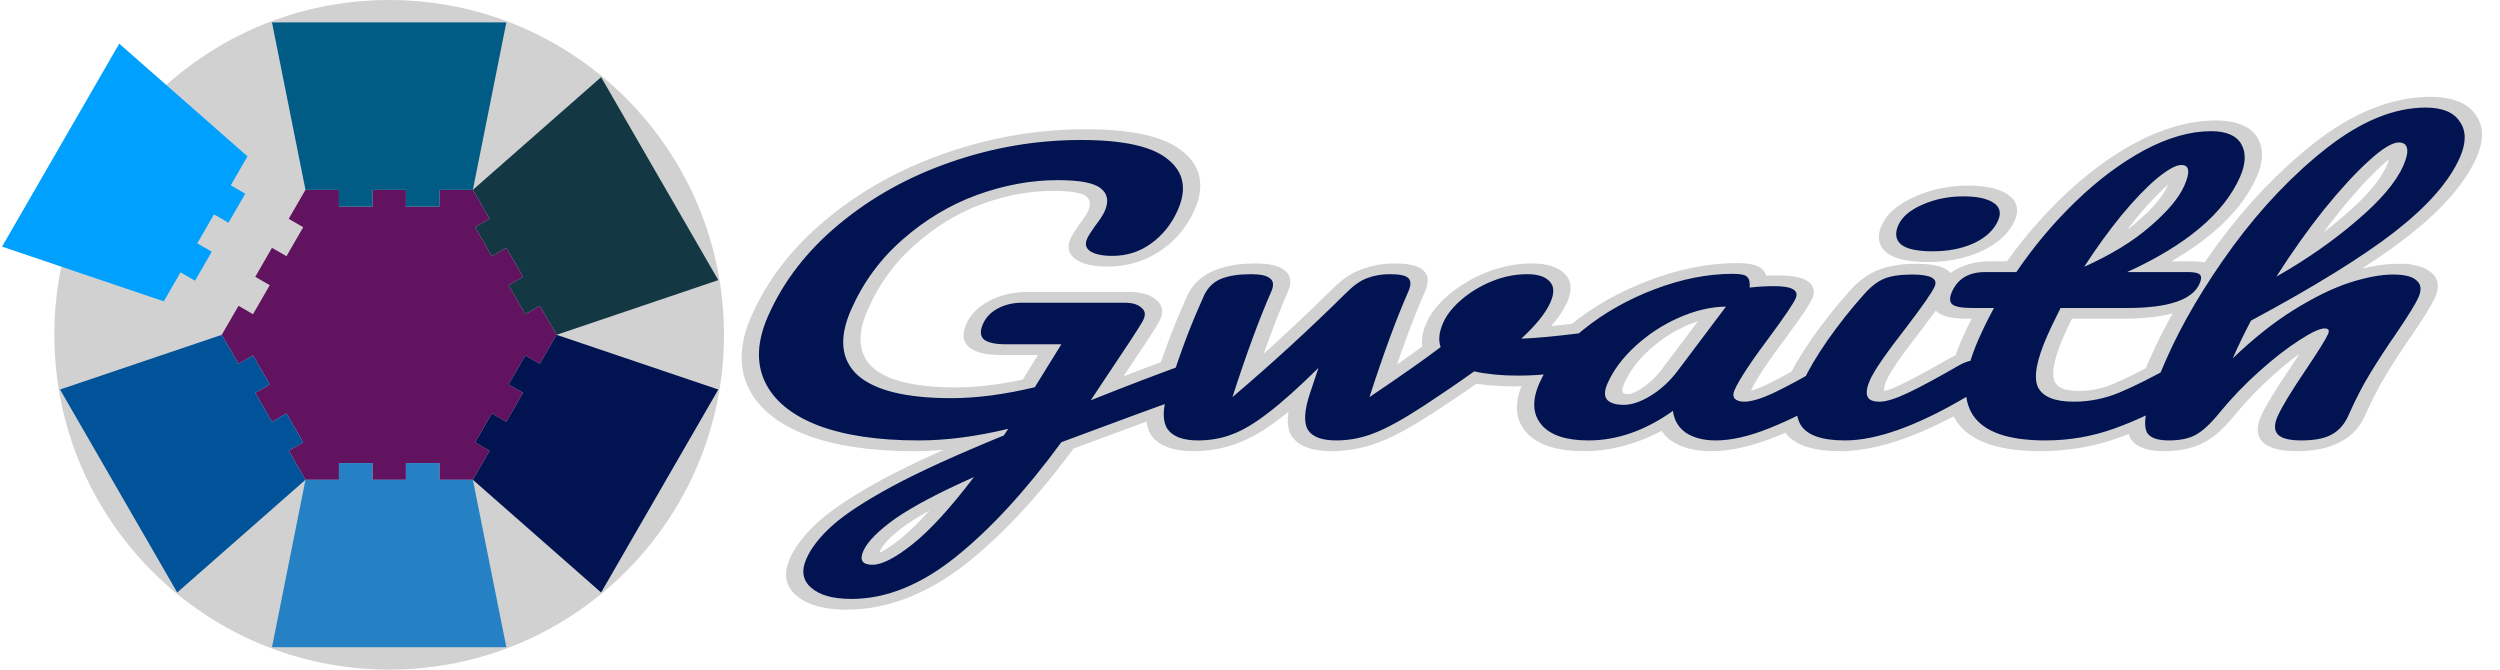
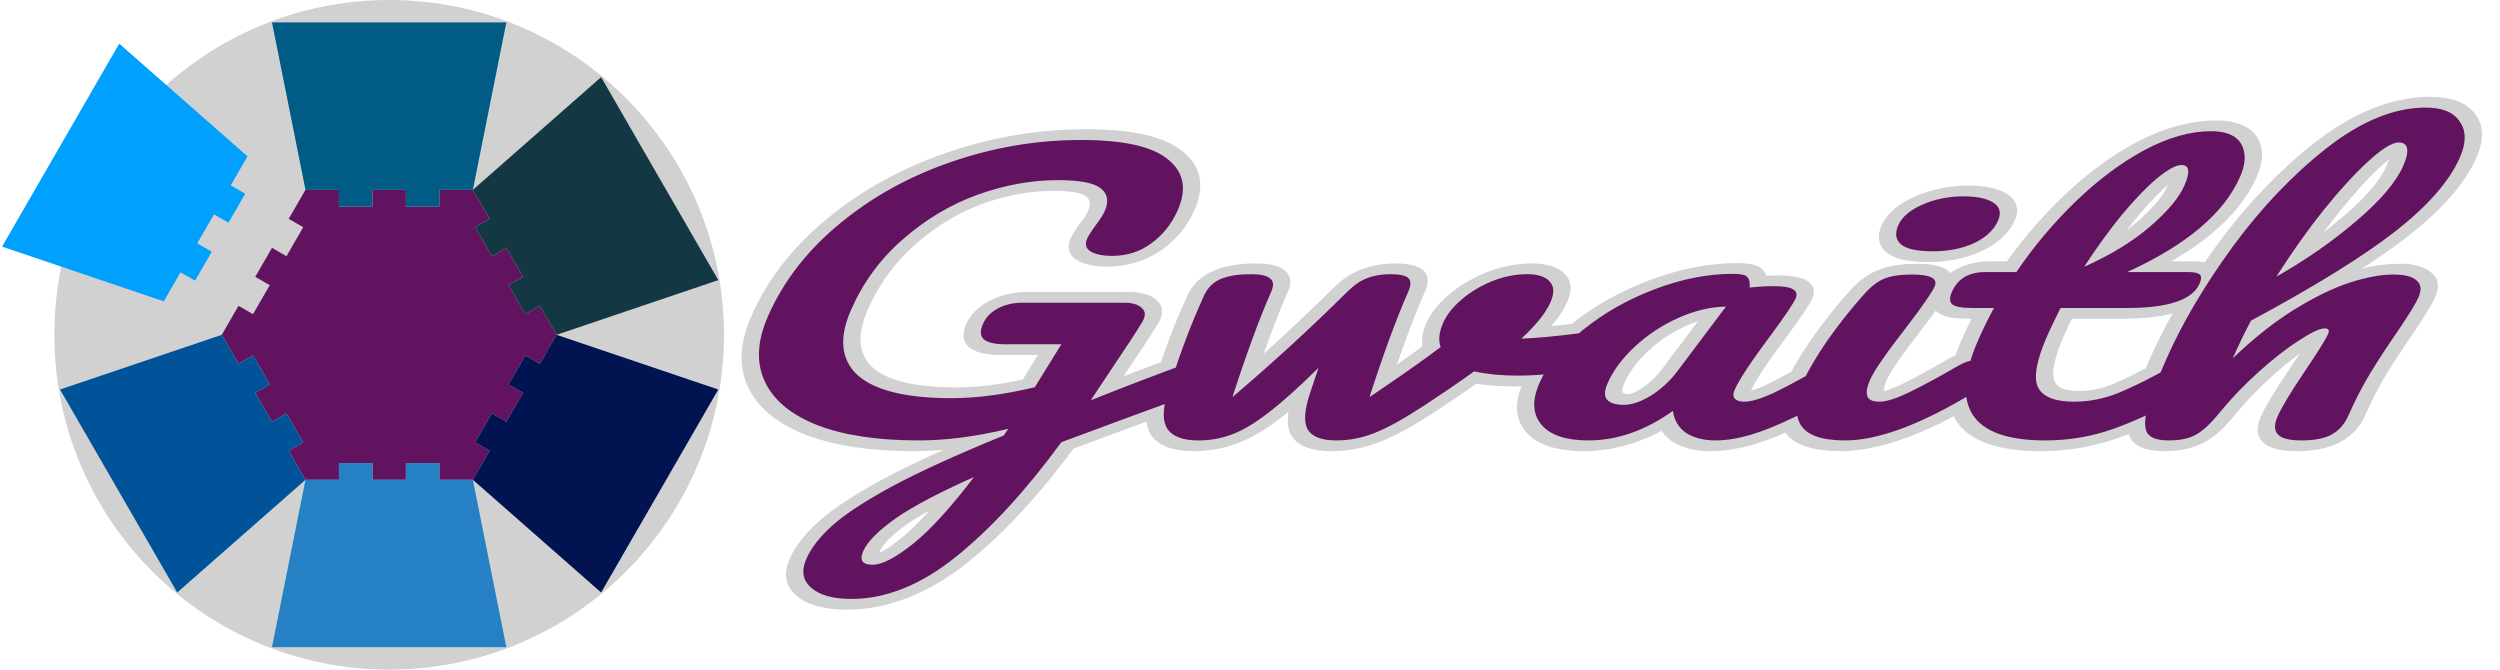
<svg xmlns="http://www.w3.org/2000/svg" width="603.382mm" height="161.616mm" viewBox="0 0 527.959 200" version="1.1" id="svg1">
  <defs id="defs1">
    <rect x="1255.592" y="86.436" width="1708.242" height="502.692" id="rect7" />
    <rect x="1435.287" y="129.653" width="1303.359" height="413.981" id="rect6" />
  </defs>
  <g id="layer1" transform="translate(6.871739,100)">
    <circle style="fill:#d1d1d1" id="background" cx="0" cy="0" r="100" />
    <path id="central engine" style="fill:#621360" d="M -25 -43.301 L -30 -34.641 L -25.67 -32.141 L -30.67 -23.48 L -35 -25.98 L -40 -17.321 L -35.67 -14.82 L -40.67 -6.16 L -45 -8.661 L -50 -0 L -45 8.661 L -40.67 6.16 L -35.67 14.82 L -40 17.321 L -35 25.981 L -30.67 23.481 L -25.67 32.141 L -30 34.641 L -25 43.301 L -15 43.301 L -15 38.301 L -5 38.301 L -5 43.301 L 5 43.301 L 5 38.301 L 15 38.301 L 15 43.301 L 25 43.301 L 30 34.641 L 25.67 32.141 L 30.67 23.481 L 35 25.981 L 37.5 21.651 L 40 17.321 L 35.67 14.82 L 40.67 6.16 L 45 8.66 L 50 -0 L 45 -8.66 L 40.67 -6.16 L 35.67 -14.82 L 40 -17.32 L 37.5 -21.65 L 35 -25.981 L 30.67 -23.48 L 25.67 -32.141 L 30 -34.641 L 25 -43.301 L 15 -43.301 L 15 -38.301 L 5 -38.301 L 5 -43.301 L -5 -43.301 L -5 -38.301 L -15 -38.301 L -15 -43.301 L -25 -43.301 z " />
    <path style="fill:#2581c4" d="M 25,43.301 H 15 v -5 H 5 v 5 H -5 v -5 h -10 v 5 h -10 l -10,50 h 70" id="node_bottom-bham" />
    <path style="fill:#005398" d="M 25,43.301 H 15 v -5 H 5 v 5 H -5 v -5 h -10 v 5 h -10 l -10,50 h 70" id="node_bottom-left-glasgow2" transform="rotate(60)" />
    <path style="fill:#133844" d="M 25,43.301 H 15 v -5 H 5 v 5 H -5 v -5 h -10 v 5 h -10 l -10,50 h 70" id="node_top-right-cambridge" transform="rotate(-120)" />
    <path style="fill:#011451" d="M 25,43.301 H 15 v -5 H 5 v 5 H -5 v -5 h -10 v 5 h -10 l -10,50 h 70" id="node_bottom-right-glasgow" transform="rotate(-60)" />
    <path style="fill:#00a0ff" d="M 25,63.301 H 15 v -5 H 5 v 5 H -5 v -5 h -10 v 5 h -10 l -10,50 h 70" id="node_exploded-portsmouth" transform="rotate(120)" />
    <path style="fill:#005c84" d="m -25,-43.301 h 10 v 5 h 10 v -5 H 5 v 5 h 10 v -5 h 10 l 10,-50 h -70" id="node_top-soton" />
  </g>
-   <path d="m 238.252,134.174 q 1.703,0 2.619,1.703 1.048,1.572 1.048,4.06 0,3.012 -0.917,4.715 -0.917,1.703 -2.881,3.012 -7.727,5.108 -24.622,16.764 -5.108,27.111 -13.228,42.696 -8.12,15.585 -20.562,15.585 -6.679,0 -10.87,-4.191 -4.191,-4.06 -4.191,-10.739 0,-6.156 2.75,-12.442 2.75,-6.287 10.216,-14.538 7.596,-8.251 21.348,-18.86 l 0.393,-2.488 q -10.347,4.322 -20.3,4.322 -14.669,0 -25.801,-5.632 -11.132,-5.763 -17.288,-16.24 -6.156,-10.478 -6.156,-24.36 0,-19.383 7.334,-34.183 7.334,-14.93 20.169,-23.051 12.966,-8.251 28.944,-8.251 15.323,0 22.92,7.203 7.727,7.072 7.727,18.86 0,7.727 -2.881,12.442 -2.75,4.584 -7.989,4.584 -3.536,0 -5.763,-1.703 -2.095,-1.703 -2.095,-4.715 0,-1.31 0.524,-4.453 0.786,-3.667 0.786,-5.763 0,-5.501 -3.405,-8.513 -3.274,-3.012 -11.132,-3.012 -9.561,0 -17.812,5.501 -8.12,5.501 -13.097,16.502 -4.977,10.87 -4.977,26.194 0,15.716 8.513,24.36 8.644,8.513 24.884,8.513 9.037,0 18.86,-4.06 l 1.834,-15.978 h -13.359 q -3.667,0 -5.632,-1.703 -1.965,-1.834 -1.965,-5.894 0,-3.667 1.965,-5.763 1.965,-2.095 5.239,-2.095 h 24.491 q 2.881,0 4.715,1.965 1.965,1.834 1.572,5.37 -0.393,4.191 -2.619,18.991 l -1.441,9.954 q 10.478,-7.858 19.121,-13.621 1.703,-1.048 3.012,-1.048 z m -57.102,75.831 q 3.405,0 7.465,-7.727 4.06,-7.727 7.596,-24.884 -9.954,8.513 -14.407,15.323 -4.322,6.941 -4.322,12.18 0,5.108 3.667,5.108 z m 148.519,-86.701 q 0.393,-0.131 1.31,-0.131 1.965,0 3.012,1.31 1.048,1.31 1.048,3.536 0,4.06 -1.572,6.417 -1.572,2.226 -4.715,3.274 -6.025,1.965 -12.835,1.965 -5.763,0 -10.87,-1.572 -3.798,6.156 -8.382,12.704 -5.239,7.465 -9.037,10.216 -3.667,2.75 -8.382,2.75 -5.239,0 -7.989,-4.06 -2.619,-4.06 -3.274,-13.359 l -0.655,-9.561 q -4.06,11.001 -7.334,16.764 -3.143,5.763 -6.417,7.989 -3.143,2.226 -7.465,2.226 -5.37,0 -8.513,-4.191 -3.012,-4.191 -3.798,-13.228 -1.572,-18.336 -1.572,-32.087 v -4.584 q 0.131,-4.322 2.357,-6.025 2.226,-1.703 6.679,-1.703 3.405,0 4.977,1.572 1.703,1.441 1.703,4.977 0,15.061 1.834,39.16 8.906,-18.729 16.371,-39.029 1.441,-3.929 3.405,-5.239 2.096,-1.441 4.977,-1.441 3.536,0 4.846,1.441 1.441,1.441 1.441,5.108 0,15.061 1.834,39.16 7.858,-11.656 11.787,-18.598 -1.965,-3.798 -1.965,-9.037 0,-4.453 1.965,-8.644 1.965,-4.191 5.37,-6.81 3.405,-2.619 7.727,-2.619 3.798,0 6.156,2.75 2.357,2.619 2.357,7.727 0,5.894 -3.143,13.49 4.977,-0.262 13.228,-1.965 z m 10.085,40.469 q -8.12,0 -12.966,-5.894 -4.846,-5.894 -4.846,-15.454 0,-10.478 4.846,-19.776 4.846,-9.43 12.835,-15.061 8.12,-5.763 17.157,-5.763 2.881,0 3.798,1.179 1.048,1.048 1.703,3.929 2.75,-0.524 5.763,-0.524 6.417,0 6.417,4.584 0,2.75 -1.965,13.097 -3.012,15.061 -3.012,20.955 0,1.965 0.917,3.143 1.048,1.179 2.619,1.179 2.488,0 6.025,-3.143 3.536,-3.274 9.561,-10.478 1.572,-1.834 3.536,-1.834 1.703,0 2.619,1.572 1.048,1.572 1.048,4.322 0,5.239 -2.488,8.12 -5.37,6.679 -11.394,11.263 -6.025,4.584 -11.656,4.584 -4.322,0 -7.989,-2.881 -3.536,-3.012 -5.37,-8.12 -6.81,11.001 -17.157,11.001 z m 4.715,-13.228 q 2.881,0 5.501,-3.405 2.619,-3.405 3.798,-9.037 l 4.846,-24.098 q -5.501,0.131 -10.216,4.191 -4.584,3.929 -7.334,10.478 -2.75,6.548 -2.75,13.883 0,4.06 1.572,6.025 1.703,1.965 4.584,1.965 z m 57.888,-57.102 q -5.501,0 -8.251,-2.488 -2.75,-2.619 -2.75,-7.203 0,-4.584 3.536,-7.596 3.667,-3.143 9.037,-3.143 4.846,0 7.858,2.357 3.012,2.357 3.012,6.679 0,5.239 -3.405,8.382 -3.405,3.012 -9.037,3.012 z m -1.048,70.33 q -8.513,0 -12.442,-6.025 -3.798,-6.025 -3.798,-15.978 0,-5.894 1.441,-15.061 1.572,-9.299 3.929,-17.288 1.179,-4.191 3.143,-5.763 1.965,-1.572 6.287,-1.572 6.679,0 6.679,4.453 0,3.274 -2.488,15.192 -3.143,14.407 -3.143,19.514 0,3.929 1.048,6.025 1.048,2.095 3.536,2.095 2.357,0 5.894,-3.274 3.536,-3.274 9.43,-10.347 1.572,-1.834 3.536,-1.834 1.703,0 2.619,1.572 1.048,1.572 1.048,4.322 0,5.239 -2.488,8.12 -12.966,15.847 -24.229,15.847 z m 74.521,-29.861 q 1.703,0 2.619,1.572 1.048,1.572 1.048,4.322 0,5.239 -2.488,8.12 -5.632,6.941 -12.311,11.394 -6.679,4.453 -15.323,4.453 -26.718,0 -26.718,-37.588 0,-5.763 0.393,-11.656 h -5.108 q -3.929,0 -5.37,-1.441 -1.31,-1.441 -1.31,-4.584 0,-7.334 5.894,-7.334 h 7.465 q 2.226,-14.407 6.81,-26.325 4.584,-11.918 11.001,-18.991 6.548,-7.072 14.014,-7.072 5.501,0 8.644,4.846 3.143,4.846 3.143,12.18 0,20.3 -17.026,35.362 h 14.669 q 2.095,0 3.012,0.917 0.917,0.917 0.917,3.405 0,9.037 -14.8,9.037 h -15.978 q -0.262,6.548 -0.262,10.216 0,13.621 3.143,19.121 3.274,5.501 10.216,5.501 5.632,0 9.954,-3.405 4.322,-3.405 10.216,-10.216 1.572,-1.834 3.536,-1.834 z M 452.911,61.355 q -1.965,0 -4.453,4.977 -2.357,4.846 -4.584,13.621 -2.096,8.644 -3.536,19.252 7.727,-6.679 11.525,-14.93 3.929,-8.382 3.929,-15.192 0,-7.727 -2.881,-7.727 z m 62.341,40.731 q 4.191,0 6.287,2.226 2.226,2.095 2.226,6.287 0,3.405 -1.441,12.835 -1.31,7.989 -2.095,15.192 -0.786,7.072 -0.786,15.847 0,4.977 -2.096,7.203 -1.965,2.095 -6.548,2.095 -4.322,0 -6.287,-2.226 -1.965,-2.226 -1.965,-6.679 0,-5.239 1.834,-17.288 1.572,-10.478 1.572,-13.359 0,-2.096 -1.441,-2.096 -1.703,0 -4.846,4.453 -3.143,4.322 -6.287,11.525 -3.143,7.203 -5.108,15.192 -1.441,6.156 -3.405,8.382 -1.834,2.095 -5.894,2.095 -4.06,0 -6.025,-2.881 -1.834,-3.012 -2.488,-9.168 -0.655,-6.156 -0.655,-18.074 0,-20.169 4.06,-42.041 4.191,-21.872 12.18,-36.671 8.12,-14.93 19.383,-14.93 6.025,0 9.692,5.239 3.798,5.108 3.798,13.359 0,13.228 -7.727,27.503 -7.727,14.145 -25.146,33.135 -0.393,6.81 -0.393,14.014 4.322,-11.132 9.561,-18.074 5.37,-7.072 10.478,-10.085 5.239,-3.012 9.561,-3.012 z M 502.679,52.973 q -2.357,0 -5.239,6.81 -2.881,6.679 -5.632,18.205 -2.619,11.394 -4.322,24.884 8.12,-9.561 13.359,-20.824 5.37,-11.263 5.37,-20.431 0,-4.191 -0.917,-6.417 -0.917,-2.226 -2.619,-2.226 z" id="text1" style="font-size:130.969px;line-height:3.5;font-family:Pacifico;-inkscape-font-specification:Pacifico;letter-spacing:0px;fill:#011451;stroke-width:8;stroke:#d1d1d1;paint-order:stroke fill" transform="matrix(1.245001,0,-0.35376,0.8032122,0,0)" aria-label="Gwaith" />
+   <path d="m 238.252,134.174 q 1.703,0 2.619,1.703 1.048,1.572 1.048,4.06 0,3.012 -0.917,4.715 -0.917,1.703 -2.881,3.012 -7.727,5.108 -24.622,16.764 -5.108,27.111 -13.228,42.696 -8.12,15.585 -20.562,15.585 -6.679,0 -10.87,-4.191 -4.191,-4.06 -4.191,-10.739 0,-6.156 2.75,-12.442 2.75,-6.287 10.216,-14.538 7.596,-8.251 21.348,-18.86 l 0.393,-2.488 q -10.347,4.322 -20.3,4.322 -14.669,0 -25.801,-5.632 -11.132,-5.763 -17.288,-16.24 -6.156,-10.478 -6.156,-24.36 0,-19.383 7.334,-34.183 7.334,-14.93 20.169,-23.051 12.966,-8.251 28.944,-8.251 15.323,0 22.92,7.203 7.727,7.072 7.727,18.86 0,7.727 -2.881,12.442 -2.75,4.584 -7.989,4.584 -3.536,0 -5.763,-1.703 -2.095,-1.703 -2.095,-4.715 0,-1.31 0.524,-4.453 0.786,-3.667 0.786,-5.763 0,-5.501 -3.405,-8.513 -3.274,-3.012 -11.132,-3.012 -9.561,0 -17.812,5.501 -8.12,5.501 -13.097,16.502 -4.977,10.87 -4.977,26.194 0,15.716 8.513,24.36 8.644,8.513 24.884,8.513 9.037,0 18.86,-4.06 l 1.834,-15.978 h -13.359 q -3.667,0 -5.632,-1.703 -1.965,-1.834 -1.965,-5.894 0,-3.667 1.965,-5.763 1.965,-2.095 5.239,-2.095 h 24.491 q 2.881,0 4.715,1.965 1.965,1.834 1.572,5.37 -0.393,4.191 -2.619,18.991 l -1.441,9.954 q 10.478,-7.858 19.121,-13.621 1.703,-1.048 3.012,-1.048 z m -57.102,75.831 q 3.405,0 7.465,-7.727 4.06,-7.727 7.596,-24.884 -9.954,8.513 -14.407,15.323 -4.322,6.941 -4.322,12.18 0,5.108 3.667,5.108 z m 148.519,-86.701 q 0.393,-0.131 1.31,-0.131 1.965,0 3.012,1.31 1.048,1.31 1.048,3.536 0,4.06 -1.572,6.417 -1.572,2.226 -4.715,3.274 -6.025,1.965 -12.835,1.965 -5.763,0 -10.87,-1.572 -3.798,6.156 -8.382,12.704 -5.239,7.465 -9.037,10.216 -3.667,2.75 -8.382,2.75 -5.239,0 -7.989,-4.06 -2.619,-4.06 -3.274,-13.359 l -0.655,-9.561 q -4.06,11.001 -7.334,16.764 -3.143,5.763 -6.417,7.989 -3.143,2.226 -7.465,2.226 -5.37,0 -8.513,-4.191 -3.012,-4.191 -3.798,-13.228 -1.572,-18.336 -1.572,-32.087 v -4.584 q 0.131,-4.322 2.357,-6.025 2.226,-1.703 6.679,-1.703 3.405,0 4.977,1.572 1.703,1.441 1.703,4.977 0,15.061 1.834,39.16 8.906,-18.729 16.371,-39.029 1.441,-3.929 3.405,-5.239 2.096,-1.441 4.977,-1.441 3.536,0 4.846,1.441 1.441,1.441 1.441,5.108 0,15.061 1.834,39.16 7.858,-11.656 11.787,-18.598 -1.965,-3.798 -1.965,-9.037 0,-4.453 1.965,-8.644 1.965,-4.191 5.37,-6.81 3.405,-2.619 7.727,-2.619 3.798,0 6.156,2.75 2.357,2.619 2.357,7.727 0,5.894 -3.143,13.49 4.977,-0.262 13.228,-1.965 z m 10.085,40.469 q -8.12,0 -12.966,-5.894 -4.846,-5.894 -4.846,-15.454 0,-10.478 4.846,-19.776 4.846,-9.43 12.835,-15.061 8.12,-5.763 17.157,-5.763 2.881,0 3.798,1.179 1.048,1.048 1.703,3.929 2.75,-0.524 5.763,-0.524 6.417,0 6.417,4.584 0,2.75 -1.965,13.097 -3.012,15.061 -3.012,20.955 0,1.965 0.917,3.143 1.048,1.179 2.619,1.179 2.488,0 6.025,-3.143 3.536,-3.274 9.561,-10.478 1.572,-1.834 3.536,-1.834 1.703,0 2.619,1.572 1.048,1.572 1.048,4.322 0,5.239 -2.488,8.12 -5.37,6.679 -11.394,11.263 -6.025,4.584 -11.656,4.584 -4.322,0 -7.989,-2.881 -3.536,-3.012 -5.37,-8.12 -6.81,11.001 -17.157,11.001 z m 4.715,-13.228 q 2.881,0 5.501,-3.405 2.619,-3.405 3.798,-9.037 l 4.846,-24.098 q -5.501,0.131 -10.216,4.191 -4.584,3.929 -7.334,10.478 -2.75,6.548 -2.75,13.883 0,4.06 1.572,6.025 1.703,1.965 4.584,1.965 z m 57.888,-57.102 q -5.501,0 -8.251,-2.488 -2.75,-2.619 -2.75,-7.203 0,-4.584 3.536,-7.596 3.667,-3.143 9.037,-3.143 4.846,0 7.858,2.357 3.012,2.357 3.012,6.679 0,5.239 -3.405,8.382 -3.405,3.012 -9.037,3.012 z m -1.048,70.33 q -8.513,0 -12.442,-6.025 -3.798,-6.025 -3.798,-15.978 0,-5.894 1.441,-15.061 1.572,-9.299 3.929,-17.288 1.179,-4.191 3.143,-5.763 1.965,-1.572 6.287,-1.572 6.679,0 6.679,4.453 0,3.274 -2.488,15.192 -3.143,14.407 -3.143,19.514 0,3.929 1.048,6.025 1.048,2.095 3.536,2.095 2.357,0 5.894,-3.274 3.536,-3.274 9.43,-10.347 1.572,-1.834 3.536,-1.834 1.703,0 2.619,1.572 1.048,1.572 1.048,4.322 0,5.239 -2.488,8.12 -12.966,15.847 -24.229,15.847 z m 74.521,-29.861 q 1.703,0 2.619,1.572 1.048,1.572 1.048,4.322 0,5.239 -2.488,8.12 -5.632,6.941 -12.311,11.394 -6.679,4.453 -15.323,4.453 -26.718,0 -26.718,-37.588 0,-5.763 0.393,-11.656 h -5.108 q -3.929,0 -5.37,-1.441 -1.31,-1.441 -1.31,-4.584 0,-7.334 5.894,-7.334 h 7.465 q 2.226,-14.407 6.81,-26.325 4.584,-11.918 11.001,-18.991 6.548,-7.072 14.014,-7.072 5.501,0 8.644,4.846 3.143,4.846 3.143,12.18 0,20.3 -17.026,35.362 h 14.669 q 2.095,0 3.012,0.917 0.917,0.917 0.917,3.405 0,9.037 -14.8,9.037 h -15.978 q -0.262,6.548 -0.262,10.216 0,13.621 3.143,19.121 3.274,5.501 10.216,5.501 5.632,0 9.954,-3.405 4.322,-3.405 10.216,-10.216 1.572,-1.834 3.536,-1.834 z M 452.911,61.355 q -1.965,0 -4.453,4.977 -2.357,4.846 -4.584,13.621 -2.096,8.644 -3.536,19.252 7.727,-6.679 11.525,-14.93 3.929,-8.382 3.929,-15.192 0,-7.727 -2.881,-7.727 z m 62.341,40.731 q 4.191,0 6.287,2.226 2.226,2.095 2.226,6.287 0,3.405 -1.441,12.835 -1.31,7.989 -2.095,15.192 -0.786,7.072 -0.786,15.847 0,4.977 -2.096,7.203 -1.965,2.095 -6.548,2.095 -4.322,0 -6.287,-2.226 -1.965,-2.226 -1.965,-6.679 0,-5.239 1.834,-17.288 1.572,-10.478 1.572,-13.359 0,-2.096 -1.441,-2.096 -1.703,0 -4.846,4.453 -3.143,4.322 -6.287,11.525 -3.143,7.203 -5.108,15.192 -1.441,6.156 -3.405,8.382 -1.834,2.095 -5.894,2.095 -4.06,0 -6.025,-2.881 -1.834,-3.012 -2.488,-9.168 -0.655,-6.156 -0.655,-18.074 0,-20.169 4.06,-42.041 4.191,-21.872 12.18,-36.671 8.12,-14.93 19.383,-14.93 6.025,0 9.692,5.239 3.798,5.108 3.798,13.359 0,13.228 -7.727,27.503 -7.727,14.145 -25.146,33.135 -0.393,6.81 -0.393,14.014 4.322,-11.132 9.561,-18.074 5.37,-7.072 10.478,-10.085 5.239,-3.012 9.561,-3.012 z M 502.679,52.973 q -2.357,0 -5.239,6.81 -2.881,6.679 -5.632,18.205 -2.619,11.394 -4.322,24.884 8.12,-9.561 13.359,-20.824 5.37,-11.263 5.37,-20.431 0,-4.191 -0.917,-6.417 -0.917,-2.226 -2.619,-2.226 z" id="text1" style="font-size:130.969px;line-height:3.5;font-family:Pacifico;-inkscape-font-specification:Pacifico;letter-spacing:0px;fill:#621360;stroke-width:8;stroke:#d1d1d1;paint-order:stroke fill" transform="matrix(1.245001,0,-0.35376,0.8032122,0,0)" aria-label="Gwaith" />
</svg>
